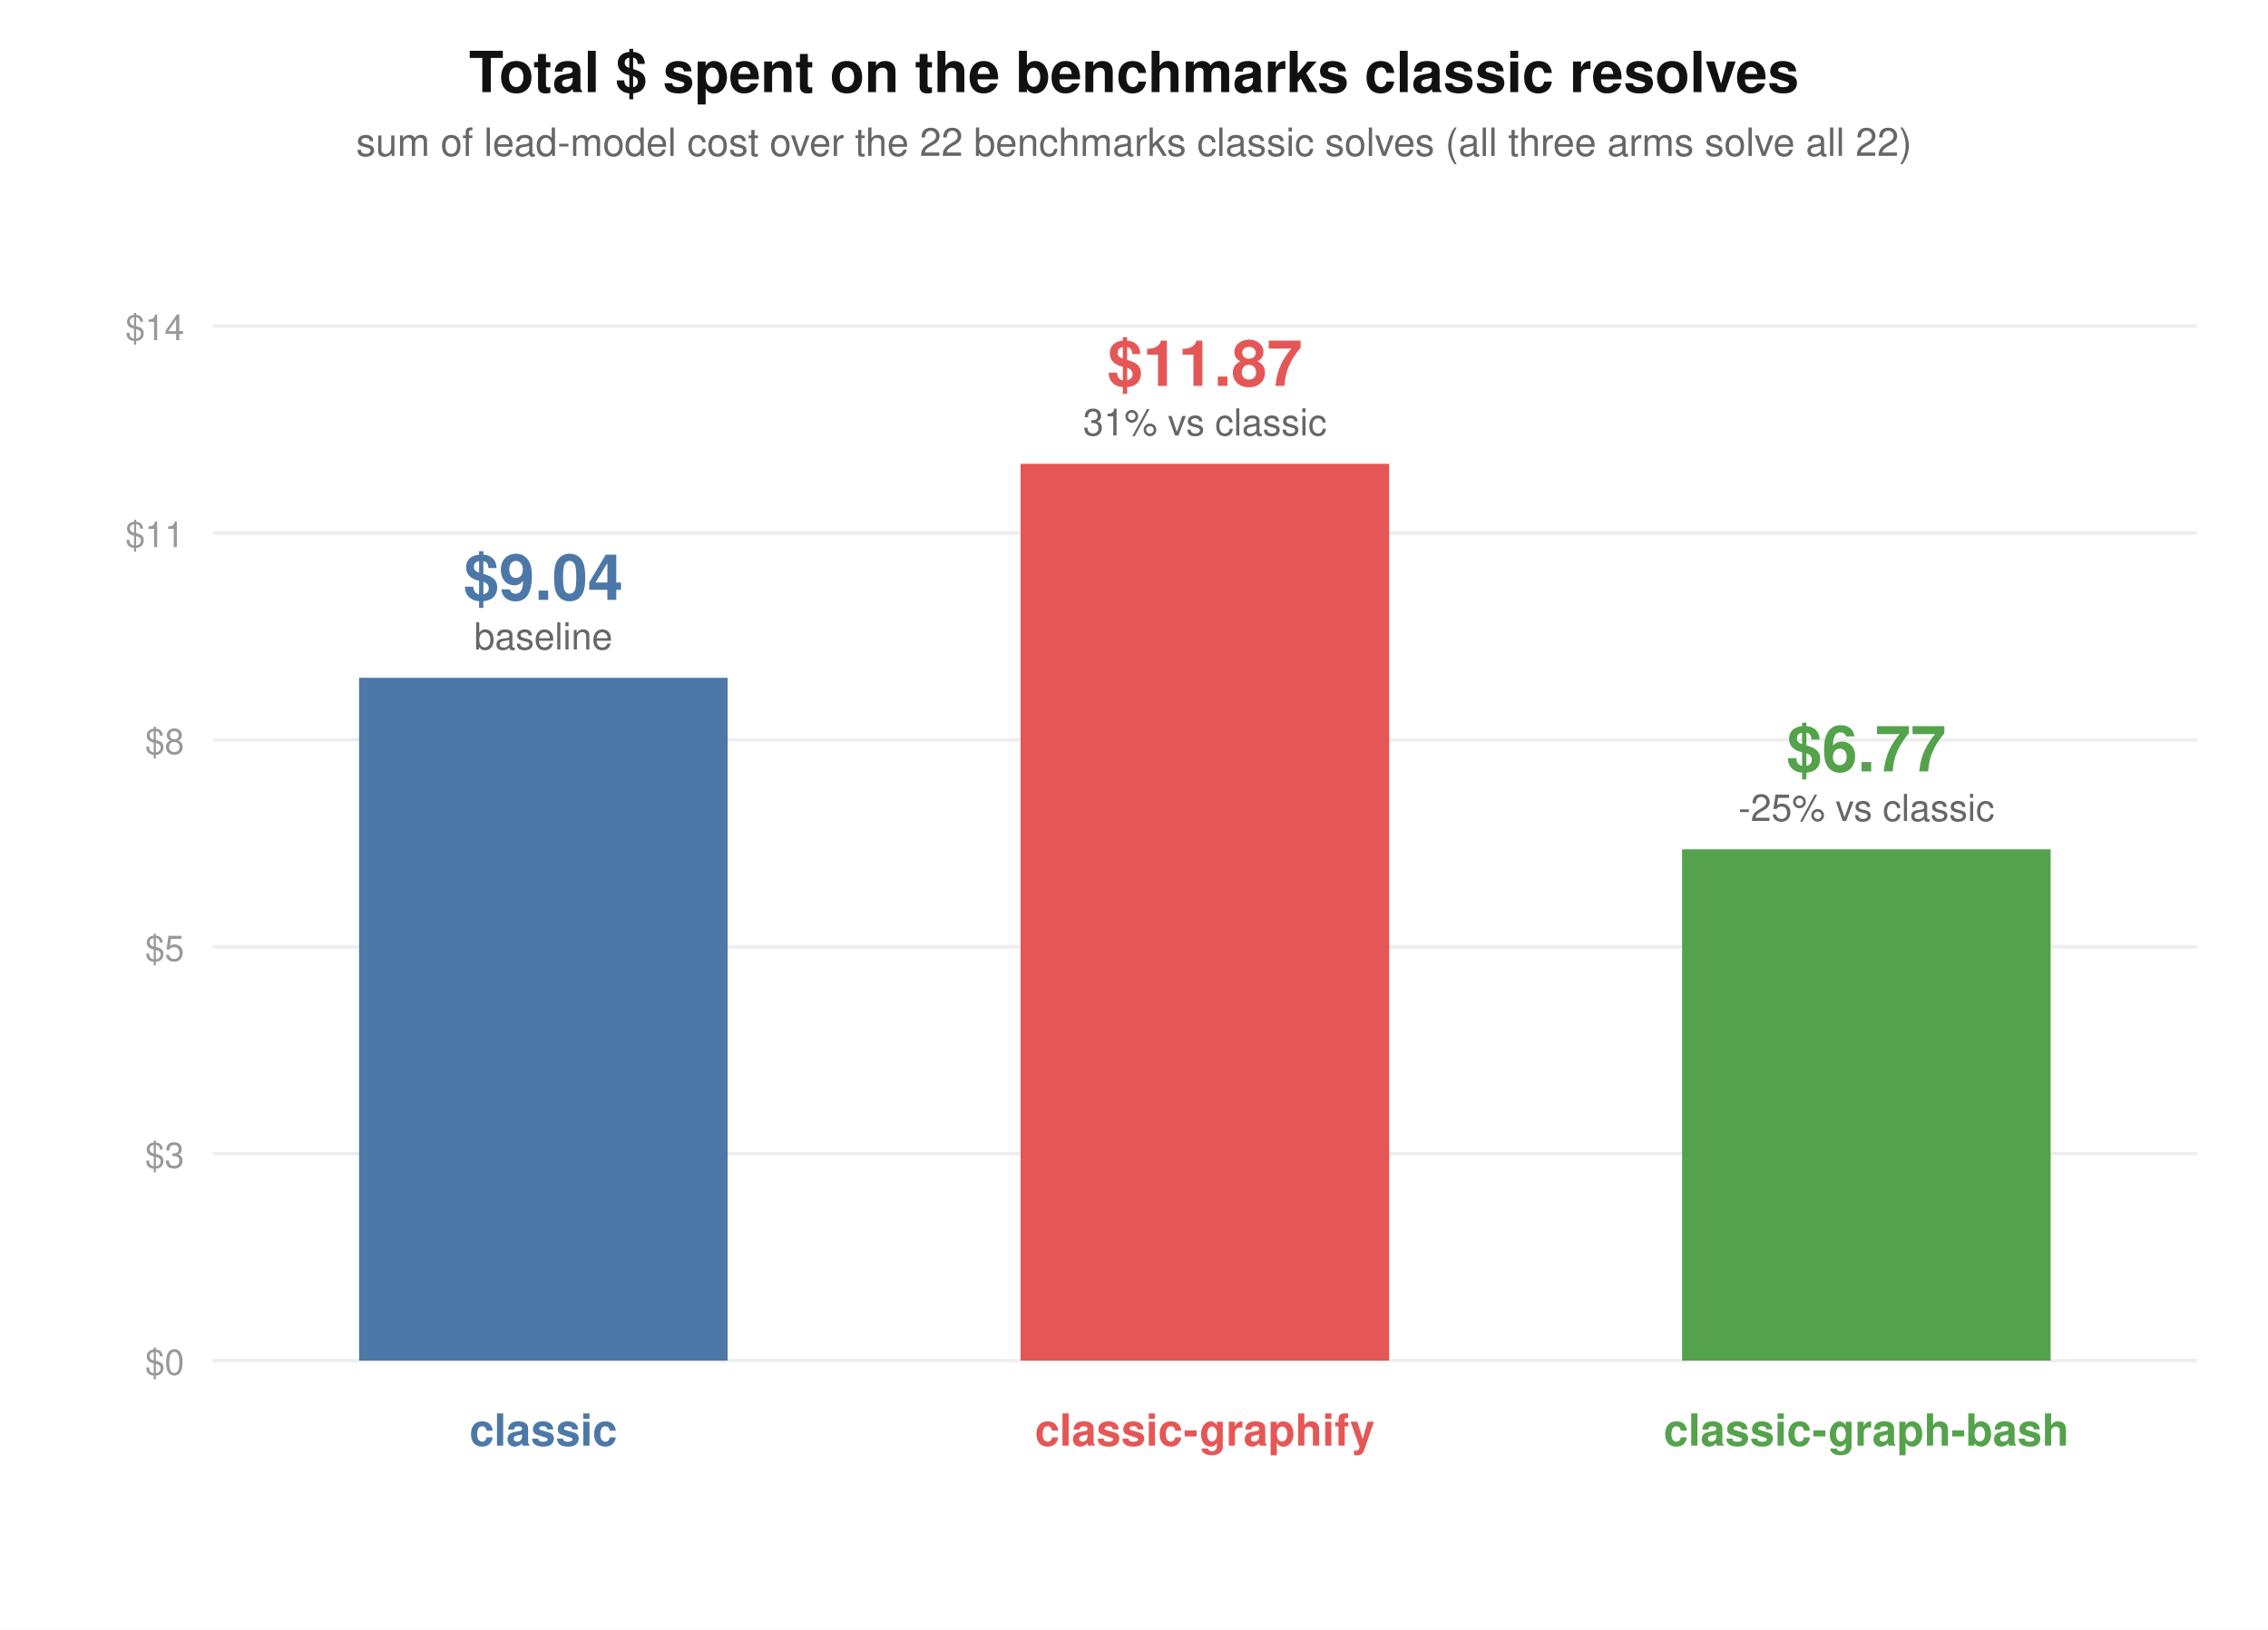
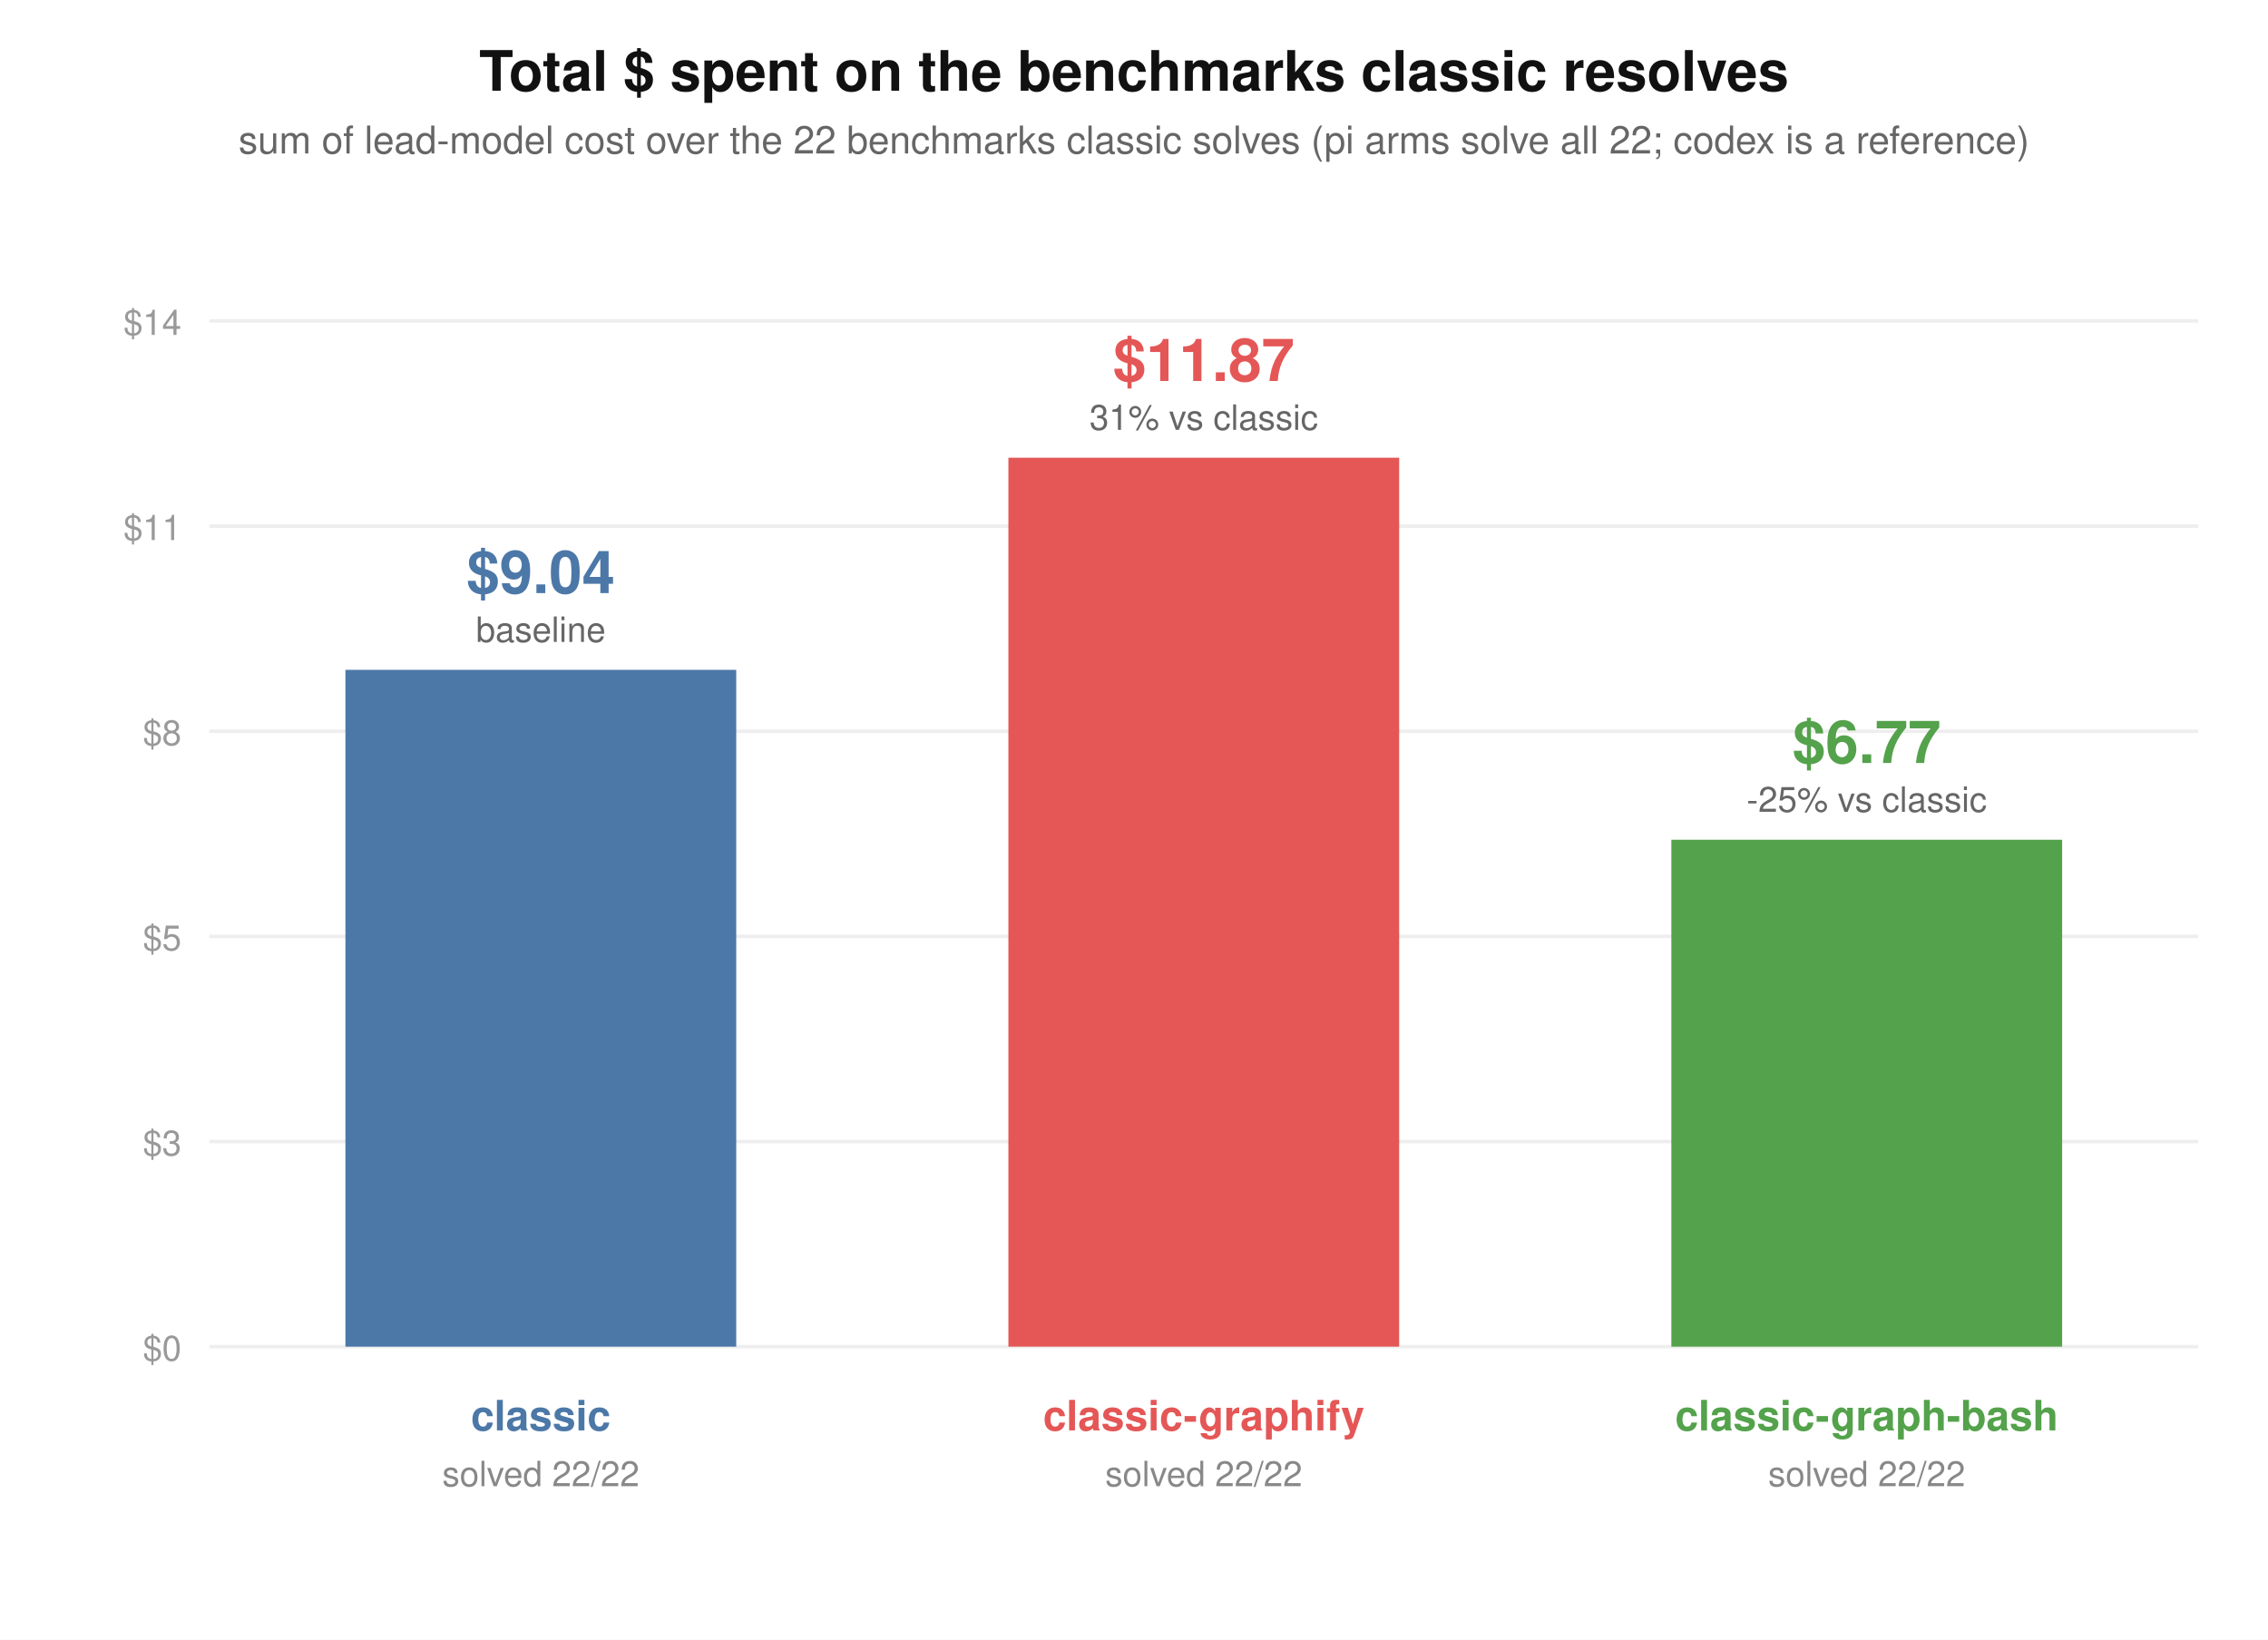
- <svg xmlns="http://www.w3.org/2000/svg" width="640" height="460" viewBox="0 0 640 460" font-family="system-ui,Segoe UI,Helvetica,Arial,sans-serif">
-   <rect width="640" height="460" fill="#ffffff" />
-   <text x="320" y="26" text-anchor="middle" font-size="16" font-weight="600" fill="#111">Total $ spent on the benchmarks classic resolves</text>
-   <text x="320" y="44" text-anchor="middle" font-size="11" fill="#666">sum of lead-model cost over the 22 benchmarks classic solves (all three arms solve all 22)</text>
-   <line x1="60" y1="384.0" x2="620" y2="384.0" stroke="#eee" />
-   <text x="52" y="388.0" text-anchor="end" font-size="10" fill="#999">$0</text>
-   <line x1="60" y1="325.6" x2="620" y2="325.6" stroke="#eee" />
-   <text x="52" y="329.6" text-anchor="end" font-size="10" fill="#999">$3</text>
-   <line x1="60" y1="267.2" x2="620" y2="267.2" stroke="#eee" />
-   <text x="52" y="271.2" text-anchor="end" font-size="10" fill="#999">$5</text>
-   <line x1="60" y1="208.8" x2="620" y2="208.8" stroke="#eee" />
-   <text x="52" y="212.8" text-anchor="end" font-size="10" fill="#999">$8</text>
-   <line x1="60" y1="150.4" x2="620" y2="150.4" stroke="#eee" />
-   <text x="52" y="154.4" text-anchor="end" font-size="10" fill="#999">$11</text>
-   <line x1="60" y1="92.0" x2="620" y2="92.0" stroke="#eee" />
+ <svg xmlns="http://www.w3.org/2000/svg" width="650" height="470" viewBox="0 0 650 470" font-family="system-ui,Segoe UI,Helvetica,Arial,sans-serif">
+   <rect width="650" height="470" fill="#ffffff" />
+   <text x="325" y="26" text-anchor="middle" font-size="16" font-weight="600" fill="#111">Total $ spent on the benchmarks classic resolves</text>
+   <text x="325" y="44" text-anchor="middle" font-size="11" fill="#666">sum of lead-model cost over the 22 benchmarks classic solves (pi arms solve all 22; codex is a reference)</text>
+   <line x1="60" y1="386.0" x2="630" y2="386.0" stroke="#eee" />
+   <text x="52" y="390.0" text-anchor="end" font-size="10" fill="#999">$0</text>
+   <line x1="60" y1="327.2" x2="630" y2="327.2" stroke="#eee" />
+   <text x="52" y="331.2" text-anchor="end" font-size="10" fill="#999">$3</text>
+   <line x1="60" y1="268.4" x2="630" y2="268.4" stroke="#eee" />
+   <text x="52" y="272.4" text-anchor="end" font-size="10" fill="#999">$5</text>
+   <line x1="60" y1="209.6" x2="630" y2="209.6" stroke="#eee" />
+   <text x="52" y="213.6" text-anchor="end" font-size="10" fill="#999">$8</text>
+   <line x1="60" y1="150.8" x2="630" y2="150.8" stroke="#eee" />
+   <text x="52" y="154.8" text-anchor="end" font-size="10" fill="#999">$11</text>
+   <line x1="60" y1="92.0" x2="630" y2="92.0" stroke="#eee" />
  <text x="52" y="96.0" text-anchor="end" font-size="10" fill="#999">$14</text>
-   <rect x="101.333" y="191.3" width="104" height="192.7" fill="#4C78A8" />
-   <text x="153.333" y="169.3" text-anchor="middle" font-size="18" font-weight="700" fill="#4C78A8">$9.04</text>
-   <text x="153.333" y="183.3" text-anchor="middle" font-size="10.5" fill="#666">baseline</text>
-   <text x="153.333" y="408" text-anchor="middle" font-size="12.5" font-weight="600" fill="#4C78A8">classic</text>
-   <rect x="288" y="130.9" width="104" height="253.1" fill="#E45756" />
-   <text x="340" y="108.9" text-anchor="middle" font-size="18" font-weight="700" fill="#E45756">$11.87</text>
-   <text x="340" y="122.9" text-anchor="middle" font-size="10.5" fill="#666">31% vs classic</text>
-   <text x="340" y="408" text-anchor="middle" font-size="12.5" font-weight="600" fill="#E45756">classic-graphify</text>
-   <rect x="474.667" y="239.7" width="104" height="144.3" fill="#54A24B" />
-   <text x="526.667" y="217.7" text-anchor="middle" font-size="18" font-weight="700" fill="#54A24B">$6.77</text>
-   <text x="526.667" y="231.7" text-anchor="middle" font-size="10.5" fill="#666">-25% vs classic</text>
-   <text x="526.667" y="408" text-anchor="middle" font-size="12.5" font-weight="600" fill="#54A24B">classic-graph-bash</text>
+   <rect x="99" y="192.0" width="112" height="194.0" fill="#4C78A8" />
+   <text x="155" y="170.0" text-anchor="middle" font-size="17" font-weight="700" fill="#4C78A8">$9.04</text>
+   <text x="155" y="184.0" text-anchor="middle" font-size="10" fill="#666">baseline</text>
+   <text x="155" y="410" text-anchor="middle" font-size="12" font-weight="600" fill="#4C78A8">classic</text>
+   <text x="155" y="426" text-anchor="middle" font-size="10" fill="#888">solved 22/22</text>
+   <rect x="289" y="131.2" width="112" height="254.8" fill="#E45756" />
+   <text x="345" y="109.2" text-anchor="middle" font-size="17" font-weight="700" fill="#E45756">$11.87</text>
+   <text x="345" y="123.2" text-anchor="middle" font-size="10" fill="#666">31% vs classic</text>
+   <text x="345" y="410" text-anchor="middle" font-size="12" font-weight="600" fill="#E45756">classic-graphify</text>
+   <text x="345" y="426" text-anchor="middle" font-size="10" fill="#888">solved 22/22</text>
+   <rect x="479" y="240.7" width="112" height="145.3" fill="#54A24B" />
+   <text x="535" y="218.7" text-anchor="middle" font-size="17" font-weight="700" fill="#54A24B">$6.77</text>
+   <text x="535" y="232.7" text-anchor="middle" font-size="10" fill="#666">-25% vs classic</text>
+   <text x="535" y="410" text-anchor="middle" font-size="12" font-weight="600" fill="#54A24B">classic-graph-bash</text>
+   <text x="535" y="426" text-anchor="middle" font-size="10" fill="#888">solved 22/22</text>
</svg>
